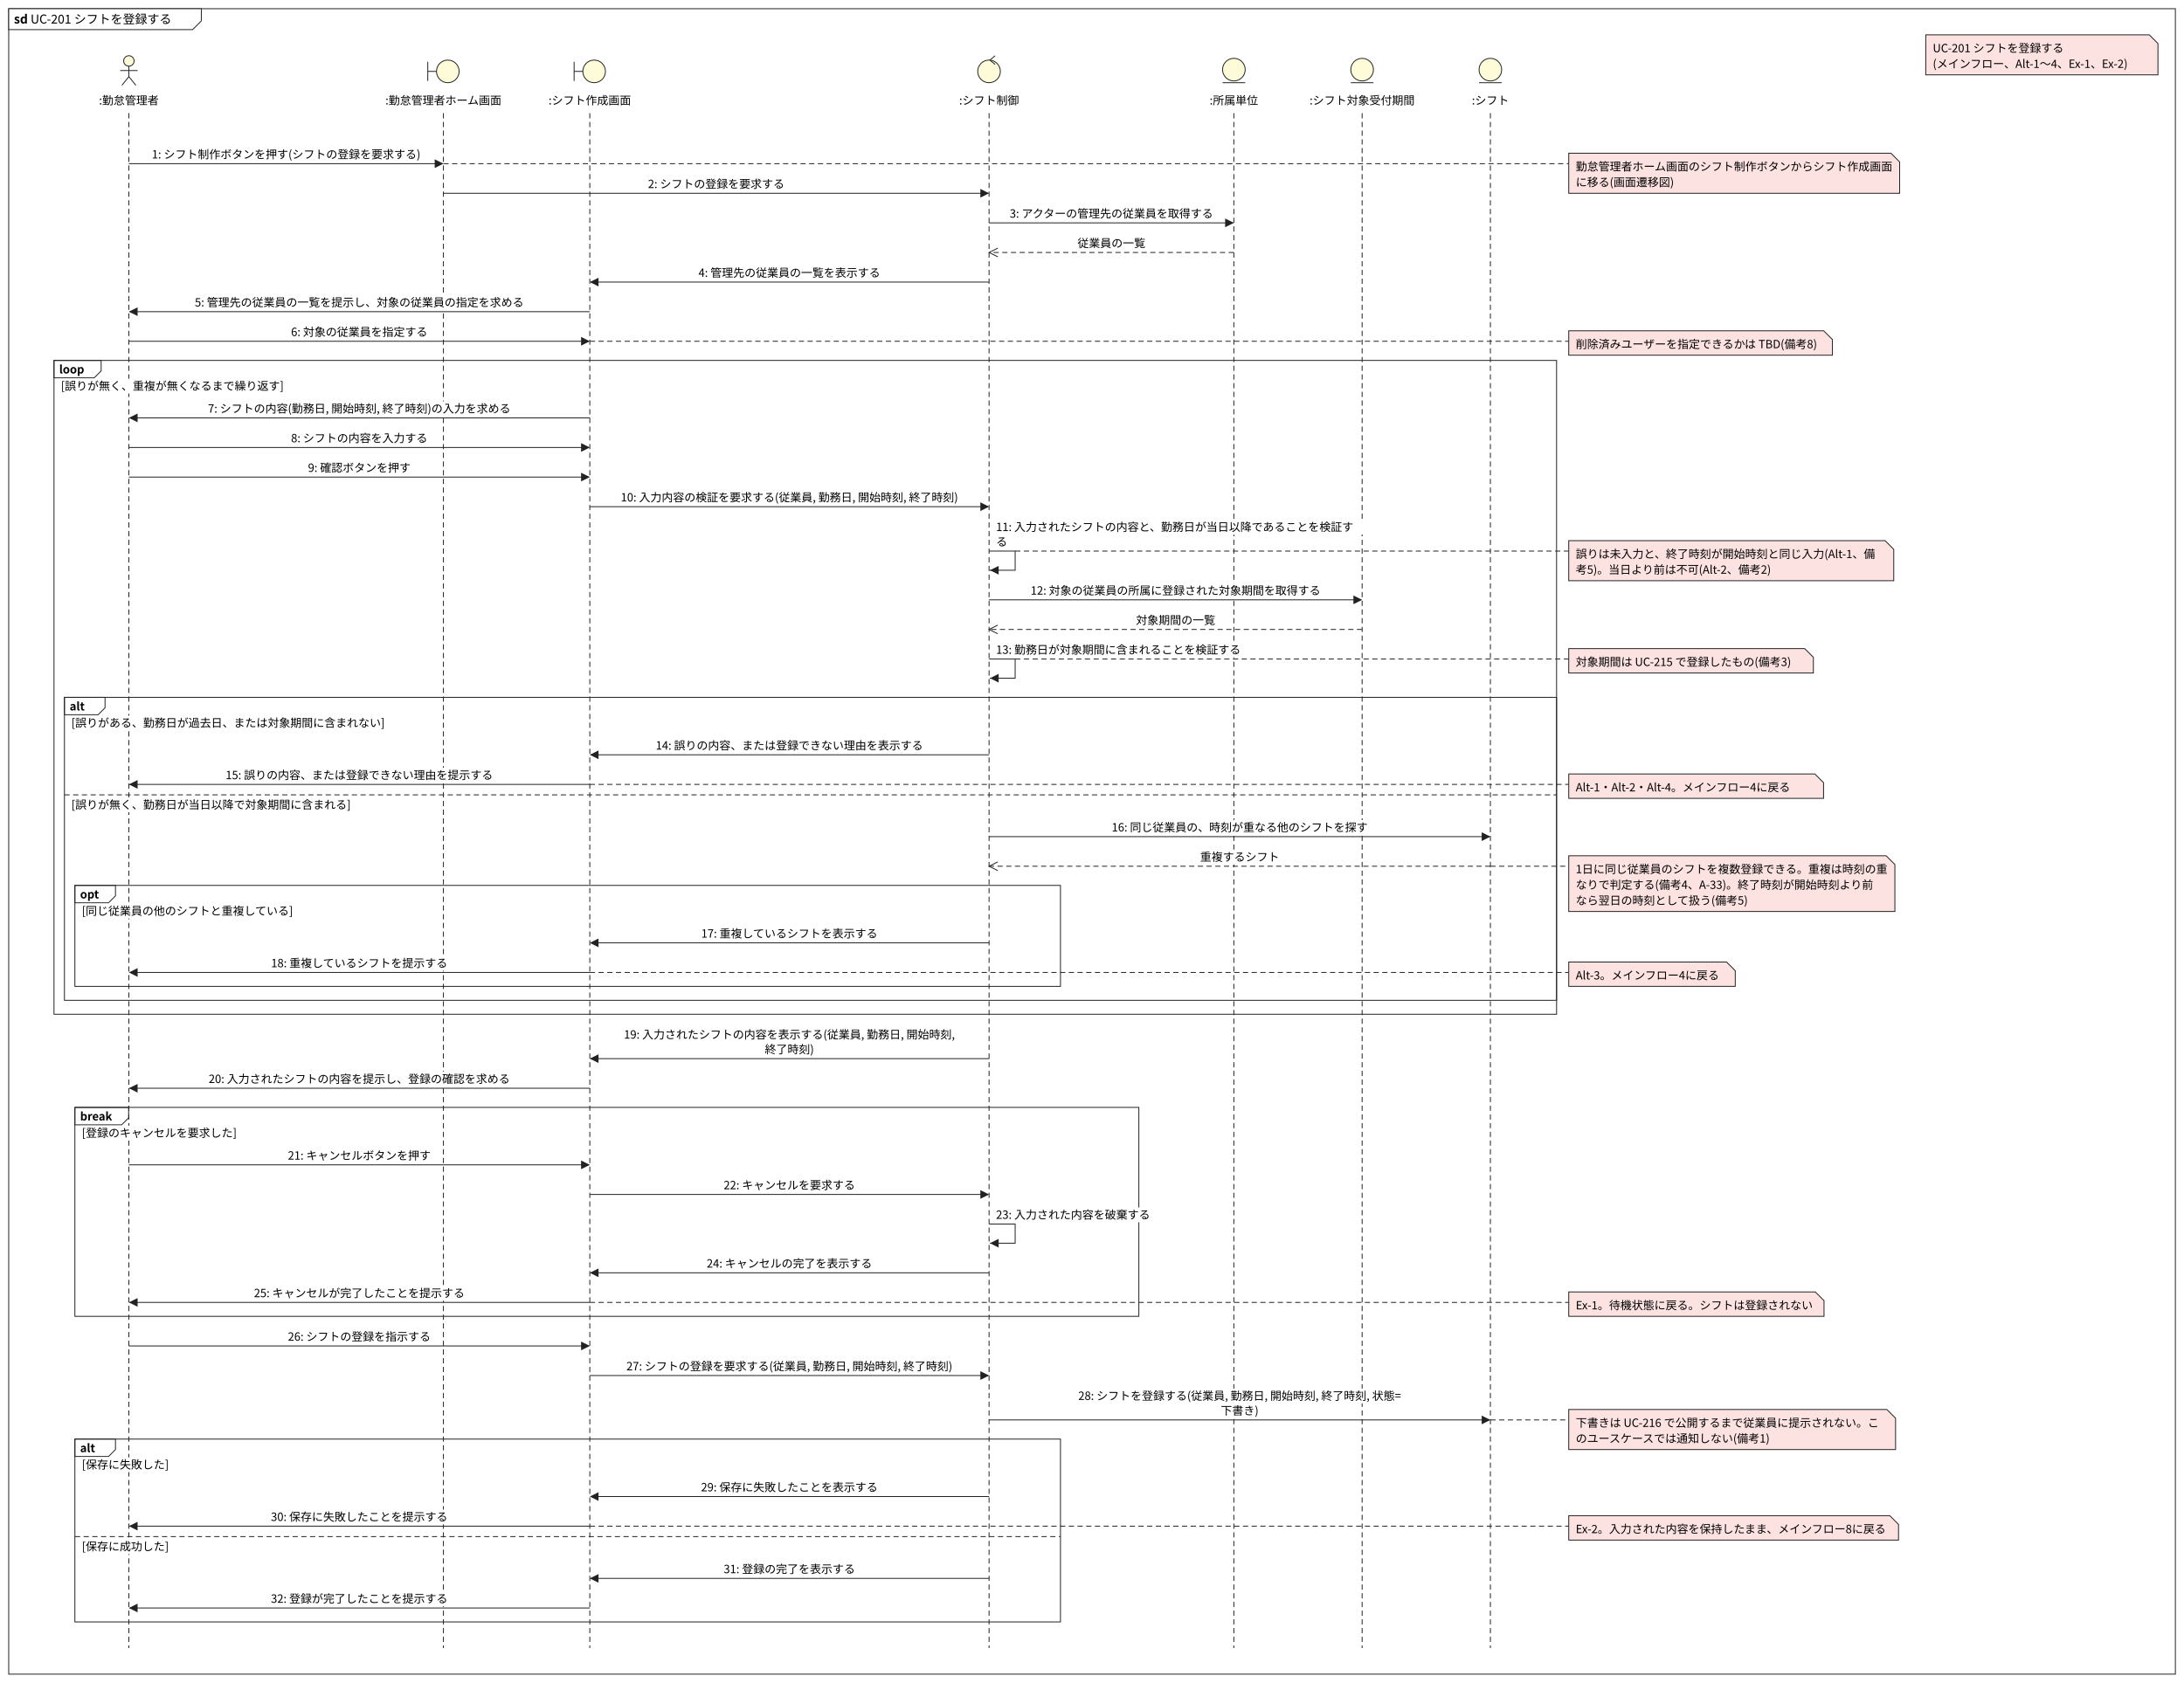
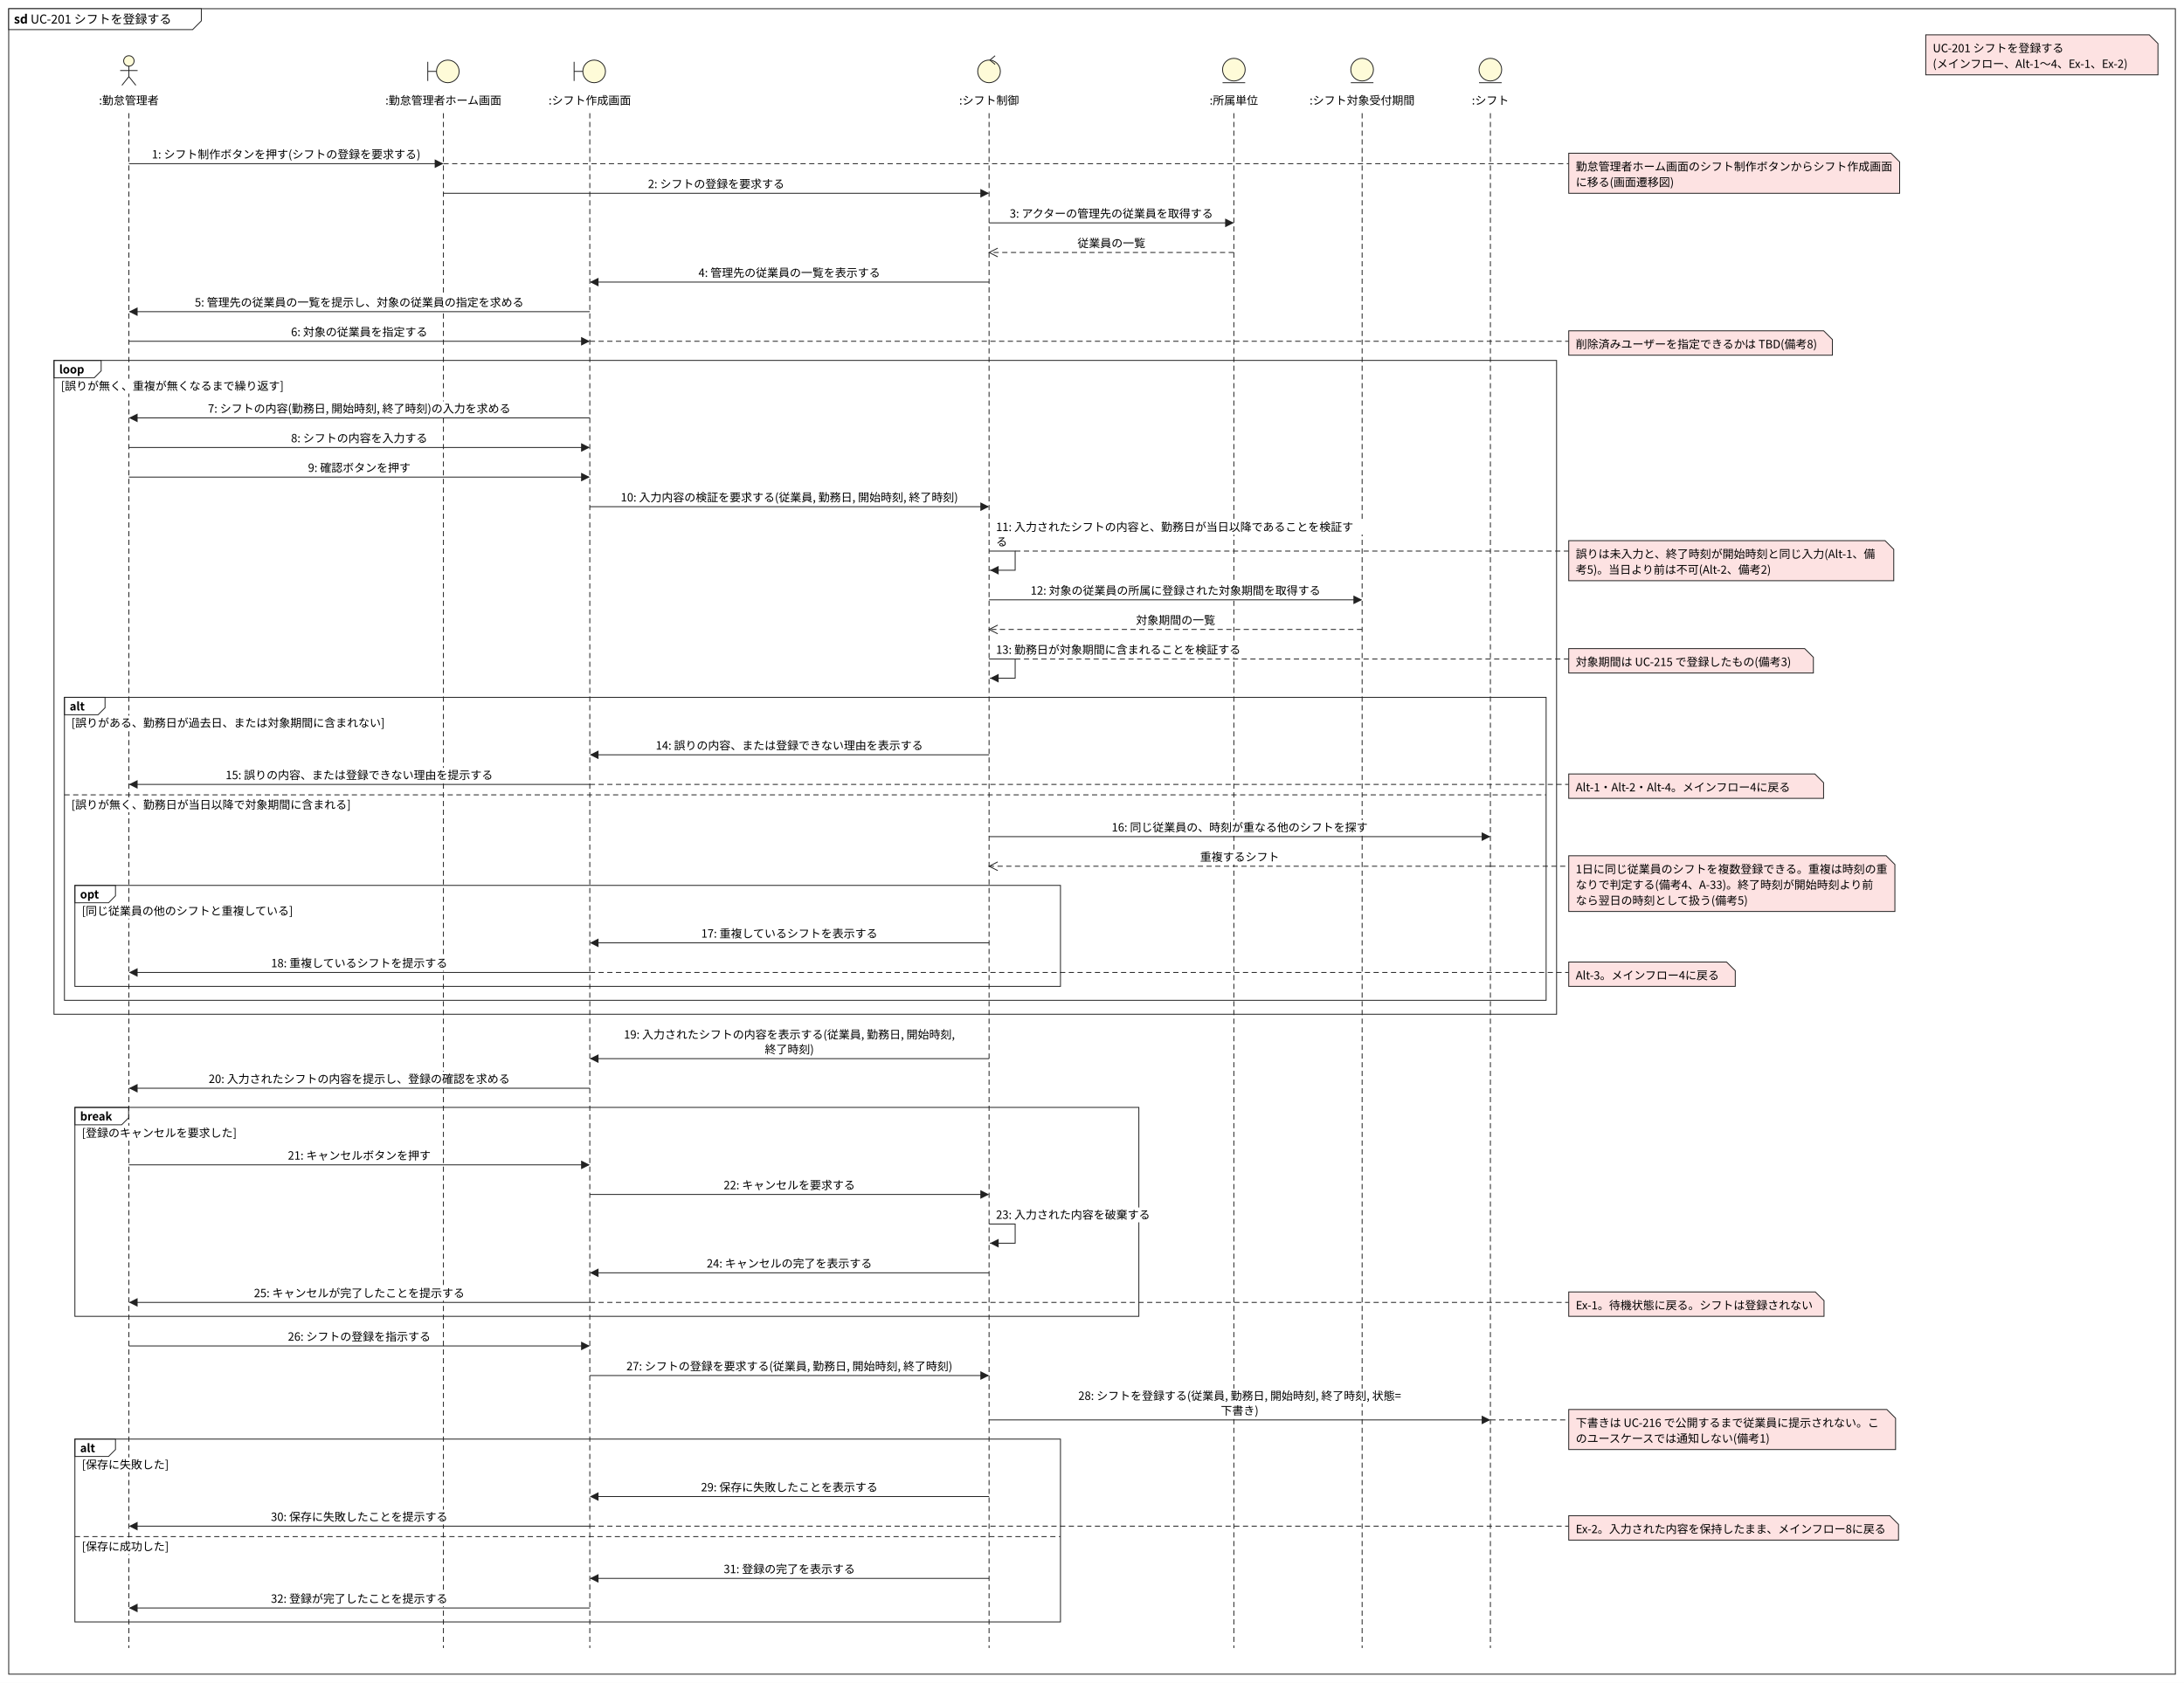
<svg xmlns="http://www.w3.org/2000/svg" width="2508" height="1933" viewBox="0 0 2508 1933" font-family="'Noto Sans CJK JP','Noto Sans JP','Hiragino Sans','Yu Gothic','Meiryo','IPAGothic',sans-serif">
  <rect width="100%" height="100%" fill="#fff" />
  <rect x="10" y="10" width="2488.1" height="1913.0" fill="none" stroke="#222" />
  <path d="M10 10 H231.2 V24 L221.2 34 H10 Z" fill="#fff" stroke="#222" />
  <line x1="148.0" y1="188.0" x2="508.2" y2="188.0" stroke="#222" stroke-width="1" />
  <polygon points="509.2,188.0 499.2,183.0 499.2,193.0" fill="#222" />
  <line x1="509.2" y1="188.0" x2="1801.5" y2="188.0" stroke="#222" stroke-width="1" stroke-dasharray="6 4" />
  <line x1="509.2" y1="222.0" x2="1134.8" y2="222.0" stroke="#222" stroke-width="1" />
  <polygon points="1135.8,222.0 1125.8,217.0 1125.8,227.0" fill="#222" />
  <line x1="1135.8" y1="256.0" x2="1415.9" y2="256.0" stroke="#222" stroke-width="1" />
  <polygon points="1416.9,256.0 1406.9,251.0 1406.9,261.0" fill="#222" />
  <line x1="1416.9" y1="290.0" x2="1136.8" y2="290.0" stroke="#222" stroke-width="1" stroke-dasharray="6 4" />
  <polyline points="1145.8,285.0 1135.8,290.0 1145.8,295.0" fill="none" stroke="#222" />
  <line x1="1135.8" y1="324.0" x2="678.3" y2="324.0" stroke="#222" stroke-width="1" />
  <polygon points="677.3,324.0 687.3,319.0 687.3,329.0" fill="#222" />
  <line x1="677.3" y1="358.0" x2="149.0" y2="358.0" stroke="#222" stroke-width="1" />
  <polygon points="148.0,358.0 158.0,353.0 158.0,363.0" fill="#222" />
  <line x1="148.0" y1="392.0" x2="676.3" y2="392.0" stroke="#222" stroke-width="1" />
  <polygon points="677.3,392.0 667.3,387.0 667.3,397.0" fill="#222" />
  <line x1="677.3" y1="392.0" x2="1801.5" y2="392.0" stroke="#222" stroke-width="1" stroke-dasharray="6 4" />
  <path d="M62 414 H116.16 V426 L108.16 434 H62 Z" fill="#fff" stroke="#222" />
  <line x1="677.3" y1="480.0" x2="149.0" y2="480.0" stroke="#222" stroke-width="1" />
  <polygon points="148.0,480.0 158.0,475.0 158.0,485.0" fill="#222" />
  <line x1="148.0" y1="514.0" x2="676.3" y2="514.0" stroke="#222" stroke-width="1" />
  <polygon points="677.3,514.0 667.3,509.0 667.3,519.0" fill="#222" />
  <line x1="148.0" y1="548.0" x2="676.3" y2="548.0" stroke="#222" stroke-width="1" />
  <polygon points="677.3,548.0 667.3,543.0 667.3,553.0" fill="#222" />
  <line x1="677.3" y1="582.0" x2="1134.8" y2="582.0" stroke="#222" stroke-width="1" />
  <polygon points="1135.8,582.0 1125.8,577.0 1125.8,587.0" fill="#222" />
  <polyline points="1135.76,633 1165.76,633 1165.76,655 1136.76,655" fill="none" stroke="#222" />
  <polygon points="1136.8,655.0 1146.8,650.0 1146.8,660.0" fill="#222" />
  <line x1="1165.8" y1="633.0" x2="1801.5" y2="633.0" stroke="#222" stroke-width="1" stroke-dasharray="6 4" />
  <line x1="1135.8" y1="689.0" x2="1563.2" y2="689.0" stroke="#222" stroke-width="1" />
  <polygon points="1564.2,689.0 1554.2,684.0 1554.2,694.0" fill="#222" />
  <line x1="1564.2" y1="723.0" x2="1136.8" y2="723.0" stroke="#222" stroke-width="1" stroke-dasharray="6 4" />
  <polyline points="1145.8,718.0 1135.8,723.0 1145.8,728.0" fill="none" stroke="#222" />
  <polyline points="1135.76,757 1165.76,757 1165.76,779 1136.76,779" fill="none" stroke="#222" />
  <polygon points="1136.8,779.0 1146.8,774.0 1146.8,784.0" fill="#222" />
  <line x1="1165.8" y1="757.0" x2="1801.5" y2="757.0" stroke="#222" stroke-width="1" stroke-dasharray="6 4" />
  <path d="M74 801 H120.62 V813 L112.62 821 H74 Z" fill="#fff" stroke="#222" />
  <line x1="1135.8" y1="867.0" x2="678.3" y2="867.0" stroke="#222" stroke-width="1" />
  <polygon points="677.3,867.0 687.3,862.0 687.3,872.0" fill="#222" />
  <line x1="677.3" y1="901.0" x2="149.0" y2="901.0" stroke="#222" stroke-width="1" />
  <polygon points="148.0,901.0 158.0,896.0 158.0,906.0" fill="#222" />
  <line x1="677.3" y1="901.0" x2="1801.5" y2="901.0" stroke="#222" stroke-width="1" stroke-dasharray="6 4" />
  <line x1="1135.8" y1="961.0" x2="1710.5" y2="961.0" stroke="#222" stroke-width="1" />
  <polygon points="1711.5,961.0 1701.5,956.0 1701.5,966.0" fill="#222" />
  <line x1="1711.5" y1="995.0" x2="1136.8" y2="995.0" stroke="#222" stroke-width="1" stroke-dasharray="6 4" />
  <polyline points="1145.8,990.0 1135.8,995.0 1145.8,1000.0" fill="none" stroke="#222" />
  <line x1="1711.5" y1="995.0" x2="1801.5" y2="995.0" stroke="#222" stroke-width="1" stroke-dasharray="6 4" />
  <path d="M86 1017 H132.62 V1029 L124.62 1037 H86 Z" fill="#fff" stroke="#222" />
  <line x1="1135.8" y1="1083.0" x2="678.3" y2="1083.0" stroke="#222" stroke-width="1" />
  <polygon points="677.3,1083.0 687.3,1078.0 687.3,1088.0" fill="#222" />
  <line x1="677.3" y1="1117.0" x2="149.0" y2="1117.0" stroke="#222" stroke-width="1" />
  <polygon points="148.0,1117.0 158.0,1112.0 158.0,1122.0" fill="#222" />
  <line x1="677.3" y1="1117.0" x2="1801.5" y2="1117.0" stroke="#222" stroke-width="1" stroke-dasharray="6 4" />
  <rect x="86.0" y="1017.0" width="1131.8" height="116.0" rx="0" fill="none" stroke="#222" />
-   <rect x="74.0" y="801.0" width="1713.5" height="348.0" rx="0" fill="none" stroke="#222" />
-   <line x1="74.0" y1="913.0" x2="1787.5" y2="913.0" stroke="#222" stroke-width="1" stroke-dasharray="6 4" />
+   <rect x="74.0" y="801.0" width="1701.5" height="348.0" rx="0" fill="none" stroke="#222" />
+   <line x1="74.0" y1="913.0" x2="1775.5" y2="913.0" stroke="#222" stroke-width="1" stroke-dasharray="6 4" />
  <rect x="62.0" y="414.0" width="1725.5" height="751.0" rx="0" fill="none" stroke="#222" />
  <line x1="1135.8" y1="1216.0" x2="678.3" y2="1216.0" stroke="#222" stroke-width="1" />
  <polygon points="677.3,1216.0 687.3,1211.0 687.3,1221.0" fill="#222" />
  <line x1="677.3" y1="1250.0" x2="149.0" y2="1250.0" stroke="#222" stroke-width="1" />
  <polygon points="148.0,1250.0 158.0,1245.0 158.0,1255.0" fill="#222" />
  <path d="M86 1272 H147.7 V1284 L139.7 1292 H86 Z" fill="#fff" stroke="#222" />
  <line x1="148.0" y1="1338.0" x2="676.3" y2="1338.0" stroke="#222" stroke-width="1" />
  <polygon points="677.3,1338.0 667.3,1333.0 667.3,1343.0" fill="#222" />
  <line x1="677.3" y1="1372.0" x2="1134.8" y2="1372.0" stroke="#222" stroke-width="1" />
  <polygon points="1135.8,1372.0 1125.8,1367.0 1125.8,1377.0" fill="#222" />
  <polyline points="1135.76,1406 1165.76,1406 1165.76,1428 1136.76,1428" fill="none" stroke="#222" />
  <polygon points="1136.8,1428.0 1146.8,1423.0 1146.8,1433.0" fill="#222" />
  <line x1="1135.8" y1="1462.0" x2="678.3" y2="1462.0" stroke="#222" stroke-width="1" />
  <polygon points="677.3,1462.0 687.3,1457.0 687.3,1467.0" fill="#222" />
  <line x1="677.3" y1="1496.0" x2="149.0" y2="1496.0" stroke="#222" stroke-width="1" />
  <polygon points="148.0,1496.0 158.0,1491.0 158.0,1501.0" fill="#222" />
  <line x1="677.3" y1="1496.0" x2="1801.5" y2="1496.0" stroke="#222" stroke-width="1" stroke-dasharray="6 4" />
  <rect x="86.0" y="1272.0" width="1221.8" height="240.0" rx="0" fill="none" stroke="#222" />
  <line x1="148.0" y1="1546.0" x2="676.3" y2="1546.0" stroke="#222" stroke-width="1" />
  <polygon points="677.3,1546.0 667.3,1541.0 667.3,1551.0" fill="#222" />
  <line x1="677.3" y1="1580.0" x2="1134.8" y2="1580.0" stroke="#222" stroke-width="1" />
  <polygon points="1135.8,1580.0 1125.8,1575.0 1125.8,1585.0" fill="#222" />
  <line x1="1135.8" y1="1631.0" x2="1710.5" y2="1631.0" stroke="#222" stroke-width="1" />
  <polygon points="1711.5,1631.0 1701.5,1626.0 1701.5,1636.0" fill="#222" />
  <line x1="1711.5" y1="1631.0" x2="1801.5" y2="1631.0" stroke="#222" stroke-width="1" stroke-dasharray="6 4" />
  <path d="M86 1653 H132.62 V1665 L124.62 1673 H86 Z" fill="#fff" stroke="#222" />
  <line x1="1135.8" y1="1719.0" x2="678.3" y2="1719.0" stroke="#222" stroke-width="1" />
  <polygon points="677.3,1719.0 687.3,1714.0 687.3,1724.0" fill="#222" />
  <line x1="677.3" y1="1753.0" x2="149.0" y2="1753.0" stroke="#222" stroke-width="1" />
  <polygon points="148.0,1753.0 158.0,1748.0 158.0,1758.0" fill="#222" />
  <line x1="677.3" y1="1753.0" x2="1801.5" y2="1753.0" stroke="#222" stroke-width="1" stroke-dasharray="6 4" />
  <line x1="1135.8" y1="1813.0" x2="678.3" y2="1813.0" stroke="#222" stroke-width="1" />
  <polygon points="677.3,1813.0 687.3,1808.0 687.3,1818.0" fill="#222" />
  <line x1="677.3" y1="1847.0" x2="149.0" y2="1847.0" stroke="#222" stroke-width="1" />
  <polygon points="148.0,1847.0 158.0,1842.0 158.0,1852.0" fill="#222" />
  <rect x="86.0" y="1653.0" width="1131.8" height="210.0" rx="0" fill="none" stroke="#222" />
  <line x1="86.0" y1="1765.0" x2="1217.8" y2="1765.0" stroke="#222" stroke-width="1" stroke-dasharray="6 4" />
  <circle cx="148" cy="70" r="6" fill="#fefbd8" stroke="#222" />
  <path d="M148 76 V88 M138 81 H158 M148 88 L140 98 M148 88 L156 98" fill="none" stroke="#222" />
  <line x1="148.0" y1="130.0" x2="148.0" y2="1893.0" stroke="#222" stroke-width="1" stroke-dasharray="6 4" />
  <circle cx="514.24" cy="82" r="13" fill="#fefbd8" stroke="#222" />
  <path d="M501.24 82 H491.24 M491.24 71 V93" fill="none" stroke="#222" />
  <line x1="509.2" y1="130.0" x2="509.2" y2="1893.0" stroke="#222" stroke-width="1" stroke-dasharray="6 4" />
  <circle cx="682.28" cy="82" r="13" fill="#fefbd8" stroke="#222" />
  <path d="M669.28 82 H659.28 M659.28 71 V93" fill="none" stroke="#222" />
  <line x1="677.3" y1="130.0" x2="677.3" y2="1893.0" stroke="#222" stroke-width="1" stroke-dasharray="6 4" />
  <circle cx="1135.76" cy="82" r="13" fill="#fefbd8" stroke="#222" />
  <path d="M1136.76 69 l6 -5 M1136.76 69 l6 5" fill="none" stroke="#222" />
  <line x1="1135.8" y1="130.0" x2="1135.8" y2="1893.0" stroke="#222" stroke-width="1" stroke-dasharray="6 4" />
  <circle cx="1416.92" cy="80" r="13" fill="#fefbd8" stroke="#222" />
  <path d="M1403.92 95 H1429.92" fill="none" stroke="#222" />
  <line x1="1416.9" y1="130.0" x2="1416.9" y2="1893.0" stroke="#222" stroke-width="1" stroke-dasharray="6 4" />
  <circle cx="1564.19" cy="80" r="13" fill="#fefbd8" stroke="#222" />
  <path d="M1551.19 95 H1577.19" fill="none" stroke="#222" />
  <line x1="1564.2" y1="130.0" x2="1564.2" y2="1893.0" stroke="#222" stroke-width="1" stroke-dasharray="6 4" />
  <circle cx="1711.46" cy="80" r="13" fill="#fefbd8" stroke="#222" />
  <path d="M1698.46 95 H1724.46" fill="none" stroke="#222" />
  <line x1="1711.5" y1="130.0" x2="1711.5" y2="1893.0" stroke="#222" stroke-width="1" stroke-dasharray="6 4" />
  <rect x="164.8" y="169.0" width="327.7" height="17.0" fill="#fff" />
  <text x="328.6" y="182.0" font-size="13" text-anchor="middle">1: シフト制作ボタンを押す(シフトの登録を要求する)</text>
  <rect x="737.7" y="203.0" width="169.6" height="17.0" fill="#fff" />
  <text x="822.5" y="216.0" font-size="13" text-anchor="middle">2: シフトの登録を要求する</text>
  <rect x="1152.5" y="237.0" width="247.6" height="17.0" fill="#fff" />
  <text x="1276.3" y="250.0" font-size="13" text-anchor="middle">3: アクターの管理先の従業員を取得する</text>
  <rect x="1235.3" y="271.0" width="82.0" height="17.0" fill="#fff" />
  <text x="1276.3" y="284.0" font-size="13" text-anchor="middle">従業員の一覧</text>
  <rect x="795.7" y="305.0" width="221.6" height="17.0" fill="#fff" />
  <text x="906.5" y="318.0" font-size="13" text-anchor="middle">4: 管理先の従業員の一覧を表示する</text>
  <rect x="217.3" y="339.0" width="390.6" height="17.0" fill="#fff" />
  <text x="412.6" y="352.0" font-size="13" text-anchor="middle">5: 管理先の従業員の一覧を提示し、対象の従業員の指定を求める</text>
  <rect x="327.8" y="373.0" width="169.6" height="17.0" fill="#fff" />
  <text x="412.6" y="386.0" font-size="13" text-anchor="middle">6: 対象の従業員を指定する</text>
  <text x="68.0" y="429.0" font-size="13" text-anchor="start" font-weight="bold">loop</text>
  <rect x="68.0" y="435.0" width="266.1" height="17.0" fill="#fff" />
  <text x="70.0" y="448.0" font-size="13" text-anchor="start">[誤りが無く、重複が無くなるまで繰り返す]</text>
  <rect x="220.7" y="461.0" width="383.9" height="17.0" fill="#fff" />
  <text x="412.6" y="474.0" font-size="13" text-anchor="middle">7: シフトの内容(勤務日, 開始時刻, 終了時刻)の入力を求める</text>
  <rect x="327.8" y="495.0" width="169.6" height="17.0" fill="#fff" />
  <text x="412.6" y="508.0" font-size="13" text-anchor="middle">8: シフトの内容を入力する</text>
  <rect x="347.3" y="529.0" width="130.6" height="17.0" fill="#fff" />
  <text x="412.6" y="542.0" font-size="13" text-anchor="middle">9: 確認ボタンを押す</text>
  <rect x="690.3" y="563.0" width="432.5" height="17.0" fill="#fff" />
  <text x="906.5" y="576.0" font-size="13" text-anchor="middle">10: 入力内容の検証を要求する(従業員, 勤務日, 開始時刻, 終了時刻)</text>
  <rect x="1141.8" y="597.0" width="424.2" height="17.0" fill="#fff" />
  <text x="1143.8" y="610.0" font-size="13" text-anchor="start">11: 入力されたシフトの内容と、勤務日が当日以降であることを検証す</text>
  <rect x="1141.8" y="614.0" width="17.0" height="17.0" fill="#fff" />
  <text x="1143.8" y="627.0" font-size="13" text-anchor="start">る</text>
  <rect x="1176.9" y="670.0" width="346.2" height="17.0" fill="#fff" />
  <text x="1350.0" y="683.0" font-size="13" text-anchor="middle">12: 対象の従業員の所属に登録された対象期間を取得する</text>
  <rect x="1302.5" y="704.0" width="95.0" height="17.0" fill="#fff" />
  <text x="1350.0" y="717.0" font-size="13" text-anchor="middle">対象期間の一覧</text>
  <rect x="1141.8" y="738.0" width="294.2" height="17.0" fill="#fff" />
  <text x="1143.8" y="751.0" font-size="13" text-anchor="start">13: 勤務日が対象期間に含まれることを検証する</text>
  <text x="80.0" y="816.0" font-size="13" text-anchor="start" font-weight="bold">alt</text>
  <rect x="80.0" y="822.0" width="370.1" height="17.0" fill="#fff" />
  <text x="82.0" y="835.0" font-size="13" text-anchor="start">[誤りがある、勤務日が過去日、または対象期間に含まれない]</text>
  <rect x="746.4" y="848.0" width="320.2" height="17.0" fill="#fff" />
  <text x="906.5" y="861.0" font-size="13" text-anchor="middle">14: 誤りの内容、または登録できない理由を表示する</text>
  <rect x="252.6" y="882.0" width="320.2" height="17.0" fill="#fff" />
  <text x="412.6" y="895.0" font-size="13" text-anchor="middle">15: 誤りの内容、または登録できない理由を提示する</text>
  <rect x="80.0" y="916.0" width="331.1" height="17.0" fill="#fff" />
  <text x="82.0" y="929.0" font-size="13" text-anchor="start">[誤りが無く、勤務日が当日以降で対象期間に含まれる]</text>
  <rect x="1270.0" y="942.0" width="307.2" height="17.0" fill="#fff" />
  <text x="1423.6" y="955.0" font-size="13" text-anchor="middle">16: 同じ従業員の、時刻が重なる他のシフトを探す</text>
  <rect x="1376.1" y="976.0" width="95.0" height="17.0" fill="#fff" />
  <text x="1423.6" y="989.0" font-size="13" text-anchor="middle">重複するシフト</text>
  <text x="92.0" y="1032.0" font-size="13" text-anchor="start" font-weight="bold">opt</text>
  <rect x="92.0" y="1038.0" width="253.1" height="17.0" fill="#fff" />
  <text x="94.0" y="1051.0" font-size="13" text-anchor="start">[同じ従業員の他のシフトと重複している]</text>
  <rect x="798.4" y="1064.0" width="216.2" height="17.0" fill="#fff" />
  <text x="906.5" y="1077.0" font-size="13" text-anchor="middle">17: 重複しているシフトを表示する</text>
  <rect x="304.6" y="1098.0" width="216.2" height="17.0" fill="#fff" />
  <text x="412.6" y="1111.0" font-size="13" text-anchor="middle">18: 重複しているシフトを提示する</text>
  <rect x="694.0" y="1180.0" width="424.9" height="17.0" fill="#fff" />
  <text x="906.5" y="1193.0" font-size="13" text-anchor="middle">19: 入力されたシフトの内容を表示する(従業員, 勤務日, 開始時刻, </text>
  <rect x="874.8" y="1197.0" width="63.5" height="17.0" fill="#fff" />
  <text x="906.5" y="1210.0" font-size="13" text-anchor="middle">終了時刻)</text>
  <rect x="233.1" y="1231.0" width="359.2" height="17.0" fill="#fff" />
  <text x="412.6" y="1244.0" font-size="13" text-anchor="middle">20: 入力されたシフトの内容を提示し、登録の確認を求める</text>
  <text x="92.0" y="1287.0" font-size="13" text-anchor="start" font-weight="bold">break</text>
  <rect x="92.0" y="1293.0" width="188.1" height="17.0" fill="#fff" />
  <text x="94.0" y="1306.0" font-size="13" text-anchor="start">[登録のキャンセルを要求した]</text>
  <rect x="324.1" y="1319.0" width="177.2" height="17.0" fill="#fff" />
  <text x="412.6" y="1332.0" font-size="13" text-anchor="middle">21: キャンセルボタンを押す</text>
  <rect x="824.4" y="1353.0" width="164.2" height="17.0" fill="#fff" />
  <text x="906.5" y="1366.0" font-size="13" text-anchor="middle">22: キャンセルを要求する</text>
  <rect x="1141.8" y="1387.0" width="190.2" height="17.0" fill="#fff" />
  <text x="1143.8" y="1400.0" font-size="13" text-anchor="start">23: 入力された内容を破棄する</text>
  <rect x="804.9" y="1443.0" width="203.2" height="17.0" fill="#fff" />
  <text x="906.5" y="1456.0" font-size="13" text-anchor="middle">24: キャンセルの完了を表示する</text>
  <rect x="285.1" y="1477.0" width="255.2" height="17.0" fill="#fff" />
  <text x="412.6" y="1490.0" font-size="13" text-anchor="middle">25: キャンセルが完了したことを提示する</text>
  <rect x="324.1" y="1527.0" width="177.2" height="17.0" fill="#fff" />
  <text x="412.6" y="1540.0" font-size="13" text-anchor="middle">26: シフトの登録を指示する</text>
  <rect x="696.8" y="1561.0" width="419.5" height="17.0" fill="#fff" />
  <text x="906.5" y="1574.0" font-size="13" text-anchor="middle">27: シフトの登録を要求する(従業員, 勤務日, 開始時刻, 終了時刻)</text>
  <rect x="1212.8" y="1595.0" width="421.6" height="17.0" fill="#fff" />
  <text x="1423.6" y="1608.0" font-size="13" text-anchor="middle">28: シフトを登録する(従業員, 勤務日, 開始時刻, 終了時刻, 状態=</text>
  <rect x="1398.3" y="1612.0" width="50.5" height="17.0" fill="#fff" />
  <text x="1423.6" y="1625.0" font-size="13" text-anchor="middle">下書き)</text>
  <text x="92.0" y="1668.0" font-size="13" text-anchor="start" font-weight="bold">alt</text>
  <rect x="92.0" y="1674.0" width="110.1" height="17.0" fill="#fff" />
  <text x="94.0" y="1687.0" font-size="13" text-anchor="start">[保存に失敗した]</text>
  <rect x="798.4" y="1700.0" width="216.2" height="17.0" fill="#fff" />
  <text x="906.5" y="1713.0" font-size="13" text-anchor="middle">29: 保存に失敗したことを表示する</text>
  <rect x="304.6" y="1734.0" width="216.2" height="17.0" fill="#fff" />
  <text x="412.6" y="1747.0" font-size="13" text-anchor="middle">30: 保存に失敗したことを提示する</text>
  <rect x="92.0" y="1768.0" width="110.1" height="17.0" fill="#fff" />
  <text x="94.0" y="1781.0" font-size="13" text-anchor="start">[保存に成功した]</text>
  <rect x="824.4" y="1794.0" width="164.2" height="17.0" fill="#fff" />
  <text x="906.5" y="1807.0" font-size="13" text-anchor="middle">31: 登録の完了を表示する</text>
  <rect x="304.6" y="1828.0" width="216.2" height="17.0" fill="#fff" />
  <text x="412.6" y="1841.0" font-size="13" text-anchor="middle">32: 登録が完了したことを提示する</text>
  <text x="148.0" y="120.0" font-size="13" text-anchor="middle">:勤怠管理者</text>
  <text x="509.2" y="120.0" font-size="13" text-anchor="middle">:勤怠管理者ホーム画面</text>
  <text x="677.3" y="120.0" font-size="13" text-anchor="middle">:シフト作成画面</text>
  <text x="1135.8" y="120.0" font-size="13" text-anchor="middle">:シフト制御</text>
  <text x="1416.9" y="120.0" font-size="13" text-anchor="middle">:所属単位</text>
  <text x="1564.2" y="120.0" font-size="13" text-anchor="middle">:シフト対象受付期間</text>
  <text x="1711.5" y="120.0" font-size="13" text-anchor="middle">:シフト</text>
  <path d="M1801.46 176 H2171.46 L2181.46 186 V222 H1801.46 Z" fill="#fde2e2" stroke="#222" />
  <text x="1809.5" y="196.0" font-size="13" text-anchor="start">勤怠管理者ホーム画面のシフト制作ボタンからシフト作成画面</text>
  <text x="1809.5" y="214.0" font-size="13" text-anchor="start">に移る(画面遷移図)</text>
  <path d="M1801.46 380 H2094.24 L2104.24 390 V408 H1801.46 Z" fill="#fde2e2" stroke="#222" />
  <text x="1809.5" y="400.0" font-size="13" text-anchor="start">削除済みユーザーを指定できるかは TBD(備考8)</text>
  <path d="M1801.46 621 H2164.7 L2174.7 631 V667 H1801.46 Z" fill="#fde2e2" stroke="#222" />
  <text x="1809.5" y="641.0" font-size="13" text-anchor="start">誤りは未入力と、終了時刻が開始時刻と同じ入力(Alt-1、備</text>
  <text x="1809.5" y="659.0" font-size="13" text-anchor="start">考5)。当日より前は不可(Alt-2、備考2)</text>
  <path d="M1801.46 745 H2072.4 L2082.4 755 V773 H1801.46 Z" fill="#fde2e2" stroke="#222" />
  <text x="1809.5" y="765.0" font-size="13" text-anchor="start">対象期間は UC-215 で登録したもの(備考3)</text>
  <path d="M1801.46 889 H2084.1 L2094.1 899 V917 H1801.46 Z" fill="#fde2e2" stroke="#222" />
  <text x="1809.5" y="909.0" font-size="13" text-anchor="start">Alt-1・Alt-2・Alt-4。メインフロー4に戻る</text>
  <path d="M1801.46 983 H2166.0 L2176.0 993 V1047 H1801.46 Z" fill="#fde2e2" stroke="#222" />
  <text x="1809.5" y="1003.0" font-size="13" text-anchor="start">1日に同じ従業員のシフトを複数登録できる。重複は時刻の重</text>
  <text x="1809.5" y="1021.0" font-size="13" text-anchor="start">なりで判定する(備考4、A-33)。終了時刻が開始時刻より前</text>
  <text x="1809.5" y="1039.0" font-size="13" text-anchor="start">なら翌日の時刻として扱う(備考5)</text>
  <path d="M1801.46 1105 H1982.7 L1992.7 1115 V1133 H1801.46 Z" fill="#fde2e2" stroke="#222" />
  <text x="1809.5" y="1125.0" font-size="13" text-anchor="start">Alt-3。メインフロー4に戻る</text>
  <path d="M1801.46 1484 H2084.62 L2094.62 1494 V1512 H1801.46 Z" fill="#fde2e2" stroke="#222" />
  <text x="1809.5" y="1504.0" font-size="13" text-anchor="start">Ex-1。待機状態に戻る。シフトは登録されない</text>
  <path d="M1801.46 1619 H2166.78 L2176.78 1629 V1665 H1801.46 Z" fill="#fde2e2" stroke="#222" />
  <text x="1809.5" y="1639.0" font-size="13" text-anchor="start">下書きは UC-216 で公開するまで従業員に提示されない。こ</text>
  <text x="1809.5" y="1657.0" font-size="13" text-anchor="start">のユースケースでは通知しない(備考1)</text>
  <path d="M1801.46 1741 H2170.16 L2180.16 1751 V1769 H1801.46 Z" fill="#fde2e2" stroke="#222" />
  <text x="1809.5" y="1761.0" font-size="13" text-anchor="start">Ex-2。入力された内容を保持したまま、メインフロー8に戻る</text>
  <path d="M2211.46 40 H2468.1 L2478.1 50 V86 H2211.46 Z" fill="#fde2e2" stroke="#222" />
  <text x="2219.5" y="60.0" font-size="13" text-anchor="start">UC-201 シフトを登録する</text>
  <text x="2219.5" y="78.0" font-size="13" text-anchor="start">(メインフロー、Alt-1〜4、Ex-1、Ex-2)</text>
  <text x="16" y="27" font-size="14">
    <tspan font-weight="bold">sd</tspan> UC-201 シフトを登録する</text>
</svg>
